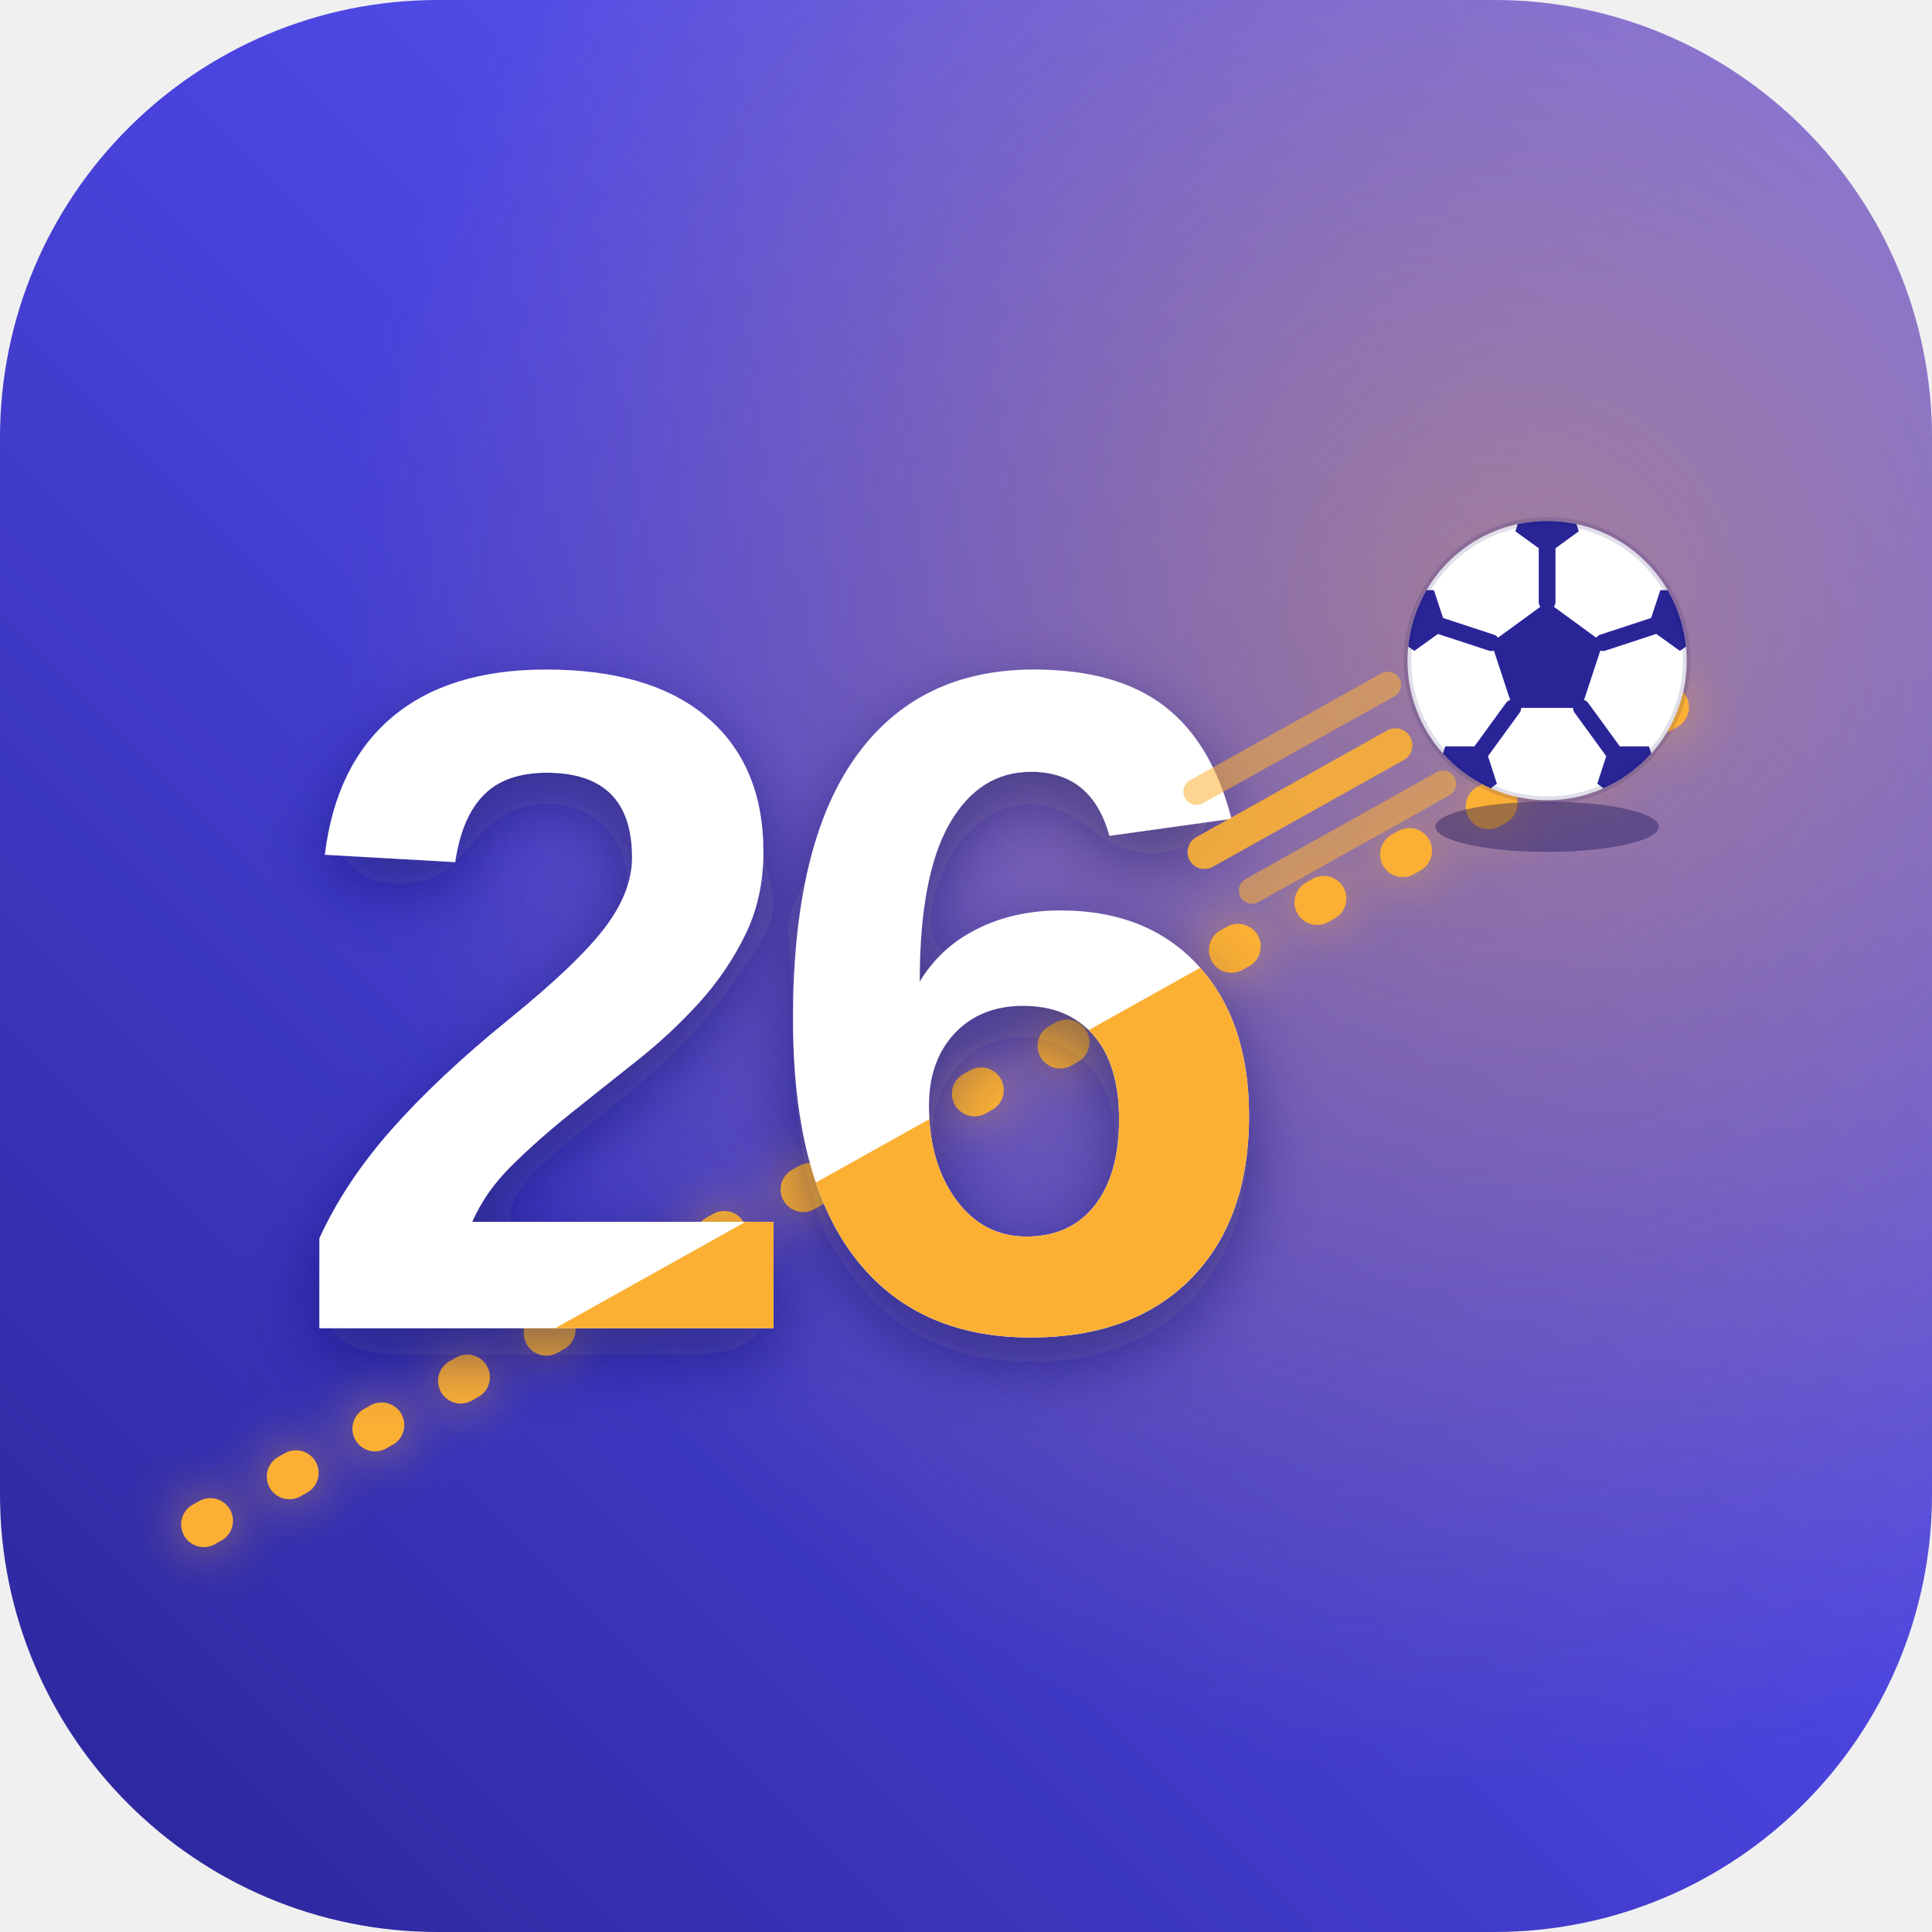
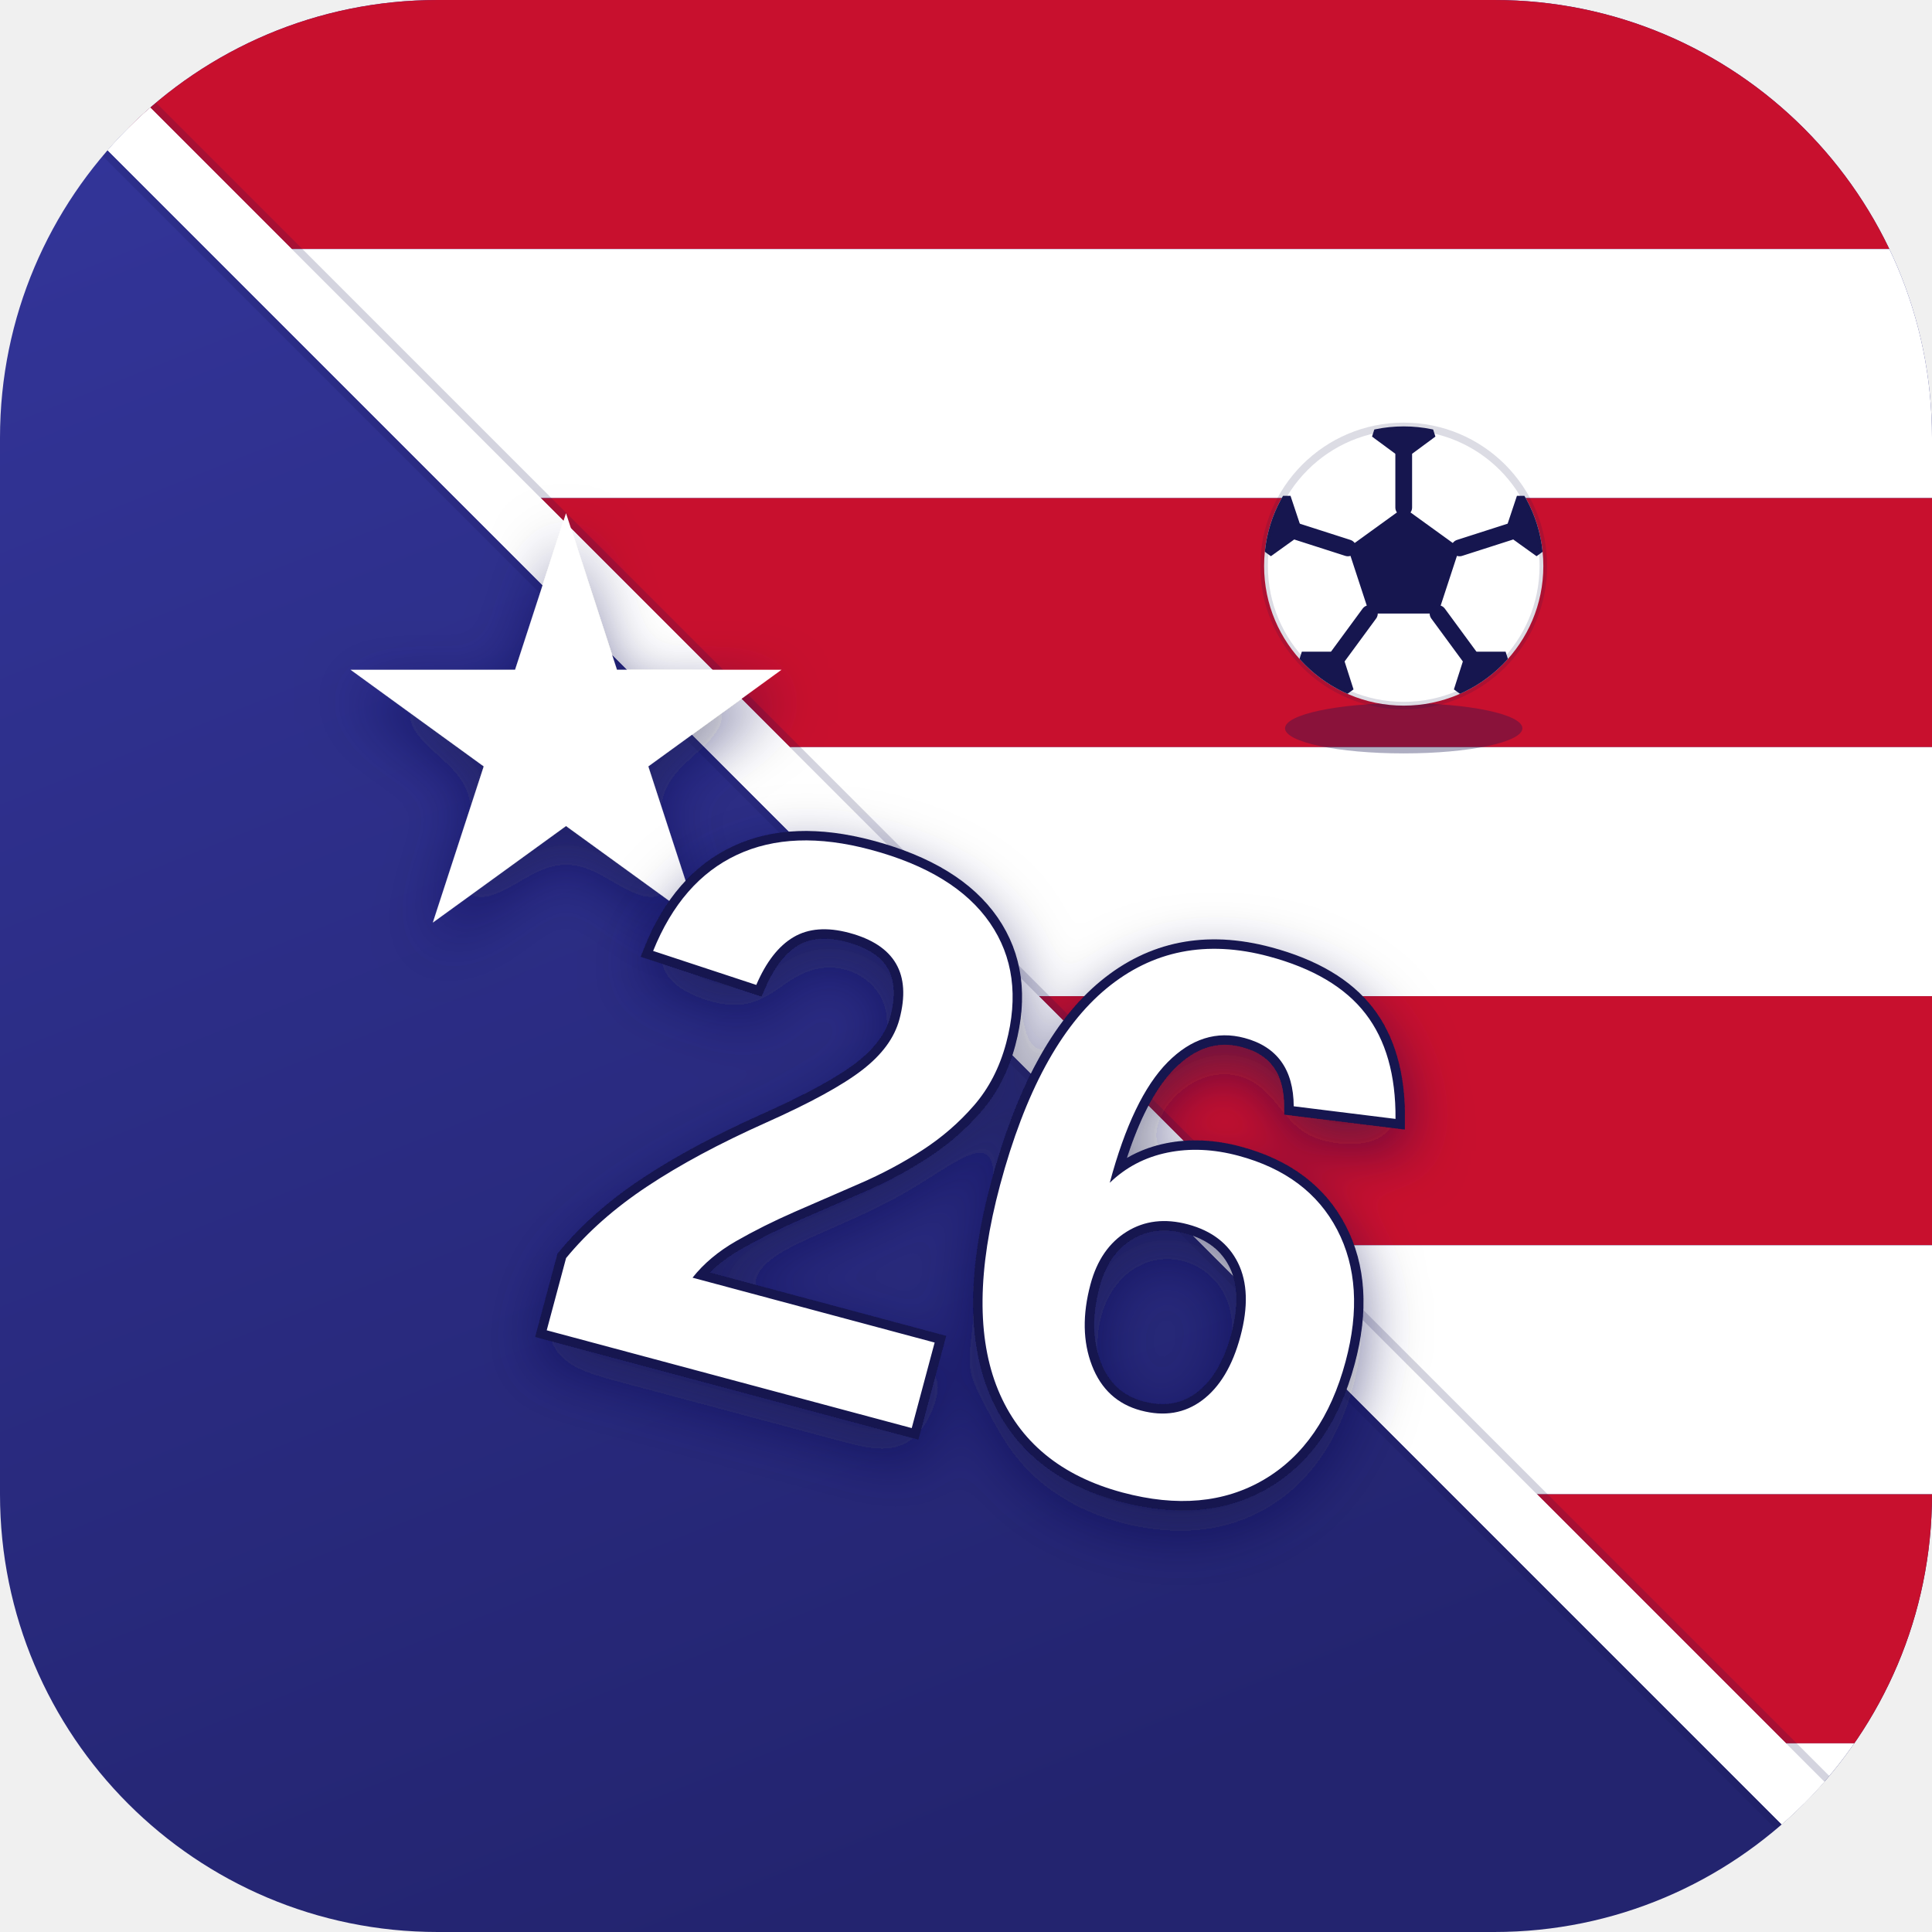
<svg xmlns="http://www.w3.org/2000/svg" width="512" height="512" viewBox="0 0 512 512">
  <defs>
-     <linearGradient id="bg" x1="0" y1="1" x2="1" y2="0">
-       <stop offset="0" stop-color="#2A2597" />
-       <stop offset="0.55" stop-color="#4B45E0" />
-       <stop offset="1" stop-color="#6F69FF" />
+     <linearGradient id="blue" x1="0" y1="0" x2="0.4" y2="1">
+       <stop offset="0" stop-color="#34369C" />
+       <stop offset="1" stop-color="#23246F" />
    </linearGradient>
-     <radialGradient id="spark" cx="0.78" cy="0.32" r="0.6">
-       <stop offset="0" stop-color="#FBB034" stop-opacity="0.45" />
-       <stop offset="1" stop-color="#FBB034" stop-opacity="0" />
-     </radialGradient>
-     <filter id="glow" x="-40%" y="-40%" width="180%" height="180%">
-       <feDropShadow dx="0" dy="0" stdDeviation="7" flood-color="#FBB034" flood-opacity="0.6" />
+     <clipPath id="card">
+       <rect width="512" height="512" rx="116" />
+     </clipPath>
+     <clipPath id="stripeTri">
+       <polygon points="0,0 512,0 512,512" />
+     </clipPath>
+     <filter id="lift" x="-20%" y="-20%" width="140%" height="160%">
+       <feDropShadow dx="0" dy="6" stdDeviation="8" flood-color="#16164F" flood-opacity="0.55" />
    </filter>
-     <filter id="soft" x="-30%" y="-30%" width="160%" height="160%">
-       <feDropShadow dx="0" dy="7" stdDeviation="9" flood-color="#140F58" flood-opacity="0.5" />
-     </filter>
-     <clipPath id="belowLine">
-       <polygon points="0.0,434.2 512.0,148.1 512,512 0,512" />
-     </clipPath>
  </defs>
-   <rect width="512" height="512" rx="116" fill="url(#bg)" />
-   <rect width="512" height="512" rx="116" fill="url(#spark)" />
-   <line x1="54" y1="404" x2="462" y2="176" stroke="#FBB034" stroke-width="12" stroke-linecap="round" stroke-dasharray="2 24" filter="url(#glow)" />
-   <g filter="url(#soft)">
-     <text x="208" y="352" text-anchor="middle" fill="#FFFFFF" font-family="'Bricolage Grotesque','Archivo','Helvetica Neue',Arial,sans-serif" font-weight="800" font-size="250" letter-spacing="-14">26</text>
-   </g>
-   <g clip-path="url(#belowLine)">
-     <text x="208" y="352" text-anchor="middle" fill="#FBB034" font-family="'Bricolage Grotesque','Archivo','Helvetica Neue',Arial,sans-serif" font-weight="800" font-size="250" letter-spacing="-14">26</text>
-   </g>
-   <line x1="369.8" y1="197.5" x2="319.2" y2="225.8" stroke="#FBB034" stroke-width="9" stroke-linecap="round" opacity="0.9" />
-   <line x1="382.4" y1="207.7" x2="331.8" y2="236.0" stroke="#FBB034" stroke-width="7" stroke-linecap="round" opacity="0.55" />
-   <line x1="367.8" y1="181.5" x2="317.1" y2="209.8" stroke="#FBB034" stroke-width="7" stroke-linecap="round" opacity="0.55" />
-   <ellipse cx="410" cy="219.1" rx="29.6" ry="6.66" fill="#140F58" opacity="0.4" />
-   <g>
-     <circle cx="410" cy="175.059" r="37" fill="#FFFFFF" />
-     <clipPath id="bclip">
-       <circle cx="410" cy="175.059" r="37" />
-     </clipPath>
-     <g clip-path="url(#bclip)">
-       <g fill="#2A2597">
-         <polygon points="410.0,159.5 424.8,170.3 419.1,187.6 400.9,187.6 395.2,170.3" />
-         <polygon points="410.0,146.9 401.6,140.8 404.8,130.9 415.2,130.9 418.4,140.8" />
-         <polygon points="436.7,166.4 440.0,156.4 450.4,156.4 453.6,166.4 445.2,172.5" />
-         <polygon points="426.5,197.8 437.0,197.8 440.2,207.7 431.7,213.9 423.3,207.7" />
-         <polygon points="393.5,197.8 396.7,207.7 388.3,213.9 379.8,207.7 383.0,197.8" />
-         <polygon points="383.3,166.4 374.8,172.5 366.4,166.4 369.6,156.4 380.0,156.4" />
+   <g clip-path="url(#card)">
+     <rect width="512" height="512" fill="url(#blue)" />
+     <g clip-path="url(#stripeTri)">
+       <rect x="0" y="0" width="512" height="66" fill="#C8102E" />
+       <rect x="0" y="66" width="512" height="66" fill="#FFFFFF" />
+       <rect x="0" y="132" width="512" height="66" fill="#C8102E" />
+       <rect x="0" y="198" width="512" height="66" fill="#FFFFFF" />
+       <rect x="0" y="264" width="512" height="66" fill="#C8102E" />
+       <rect x="0" y="330" width="512" height="66" fill="#FFFFFF" />
+       <rect x="0" y="396" width="512" height="66" fill="#C8102E" />
+       <rect x="0" y="462" width="512" height="66" fill="#FFFFFF" />
+     </g>
+     <line x1="-10" y1="-10" x2="522" y2="522" stroke="#FFFFFF" stroke-width="16" />
+     <line x1="-10" y1="-10" x2="522" y2="522" stroke="#16164F" stroke-opacity="0.18" stroke-width="20" />
+     <line x1="-10" y1="-10" x2="522" y2="522" stroke="#FFFFFF" stroke-width="16" />
+     <polygon points="150.0,136.0 163.5,177.5 207.1,177.5 171.8,203.1 185.3,244.5 150.0,218.9 114.7,244.5 128.2,203.1 92.9,177.5 136.5,177.5" fill="#FFFFFF" filter="url(#lift)" />
+     <g filter="url(#lift)">
+       <text x="250" y="380" text-anchor="middle" transform="rotate(15 250 360)" font-family="'Bricolage Grotesque','Archivo Black','Helvetica Neue',Arial,sans-serif" font-weight="900" font-size="208" letter-spacing="-10" fill="#FFFFFF" stroke="#16164F" stroke-width="5" paint-order="stroke">26</text>
+     </g>
+     <g>
+       <ellipse cx="372" cy="193" rx="31.45" ry="6.66" fill="#16164F" opacity="0.35" />
+       <circle cx="372" cy="150" r="37" fill="#FFFFFF" />
+       <clipPath id="bclip">
+         <circle cx="372" cy="150" r="37" />
+       </clipPath>
+       <g clip-path="url(#bclip)">
+         <g fill="#16164F">
+           <polygon points="372.0,134.5 386.8,145.2 381.1,162.6 362.9,162.6 357.2,145.2" />
+           <polygon points="372.0,121.9 363.6,115.7 366.8,105.8 377.2,105.8 380.4,115.7" />
+           <polygon points="398.7,141.3 402.0,131.4 412.4,131.4 415.6,141.3 407.2,147.4" />
+           <polygon points="388.5,172.7 399.0,172.7 402.2,182.7 393.7,188.8 385.3,182.7" />
+           <polygon points="355.5,172.7 358.7,182.7 350.3,188.8 341.8,182.7 345.0,172.7" />
+           <polygon points="345.3,141.3 336.8,147.4 328.4,141.3 331.6,131.4 342.0,131.4" />
+         </g>
+         <path d="M 372.0,134.5 L 372.0,120.4 M 386.8,145.2 L 400.2,140.9 M 381.1,162.6 L 389.4,173.9 M 362.9,162.6 L 354.6,173.9 M 357.2,145.2 L 343.8,140.9" fill="none" stroke="#16164F" stroke-width="4.44" stroke-linecap="round" />
      </g>
-       <path d="M 410.0,159.5 L 410.0,145.5 M 424.8,170.3 L 438.2,165.9 M 419.1,187.6 L 427.4,199.0 M 400.9,187.6 L 392.6,199.0 M 395.2,170.3 L 381.8,165.9" fill="none" stroke="#2A2597" stroke-width="4.44" stroke-linecap="round" />
+       <circle cx="372" cy="150" r="37" fill="none" stroke="#16164F" stroke-opacity="0.15" stroke-width="2" />
    </g>
-     <circle cx="410" cy="175.059" r="37" fill="none" stroke="#16115E" stroke-opacity="0.14" stroke-width="2" />
  </g>
</svg>
